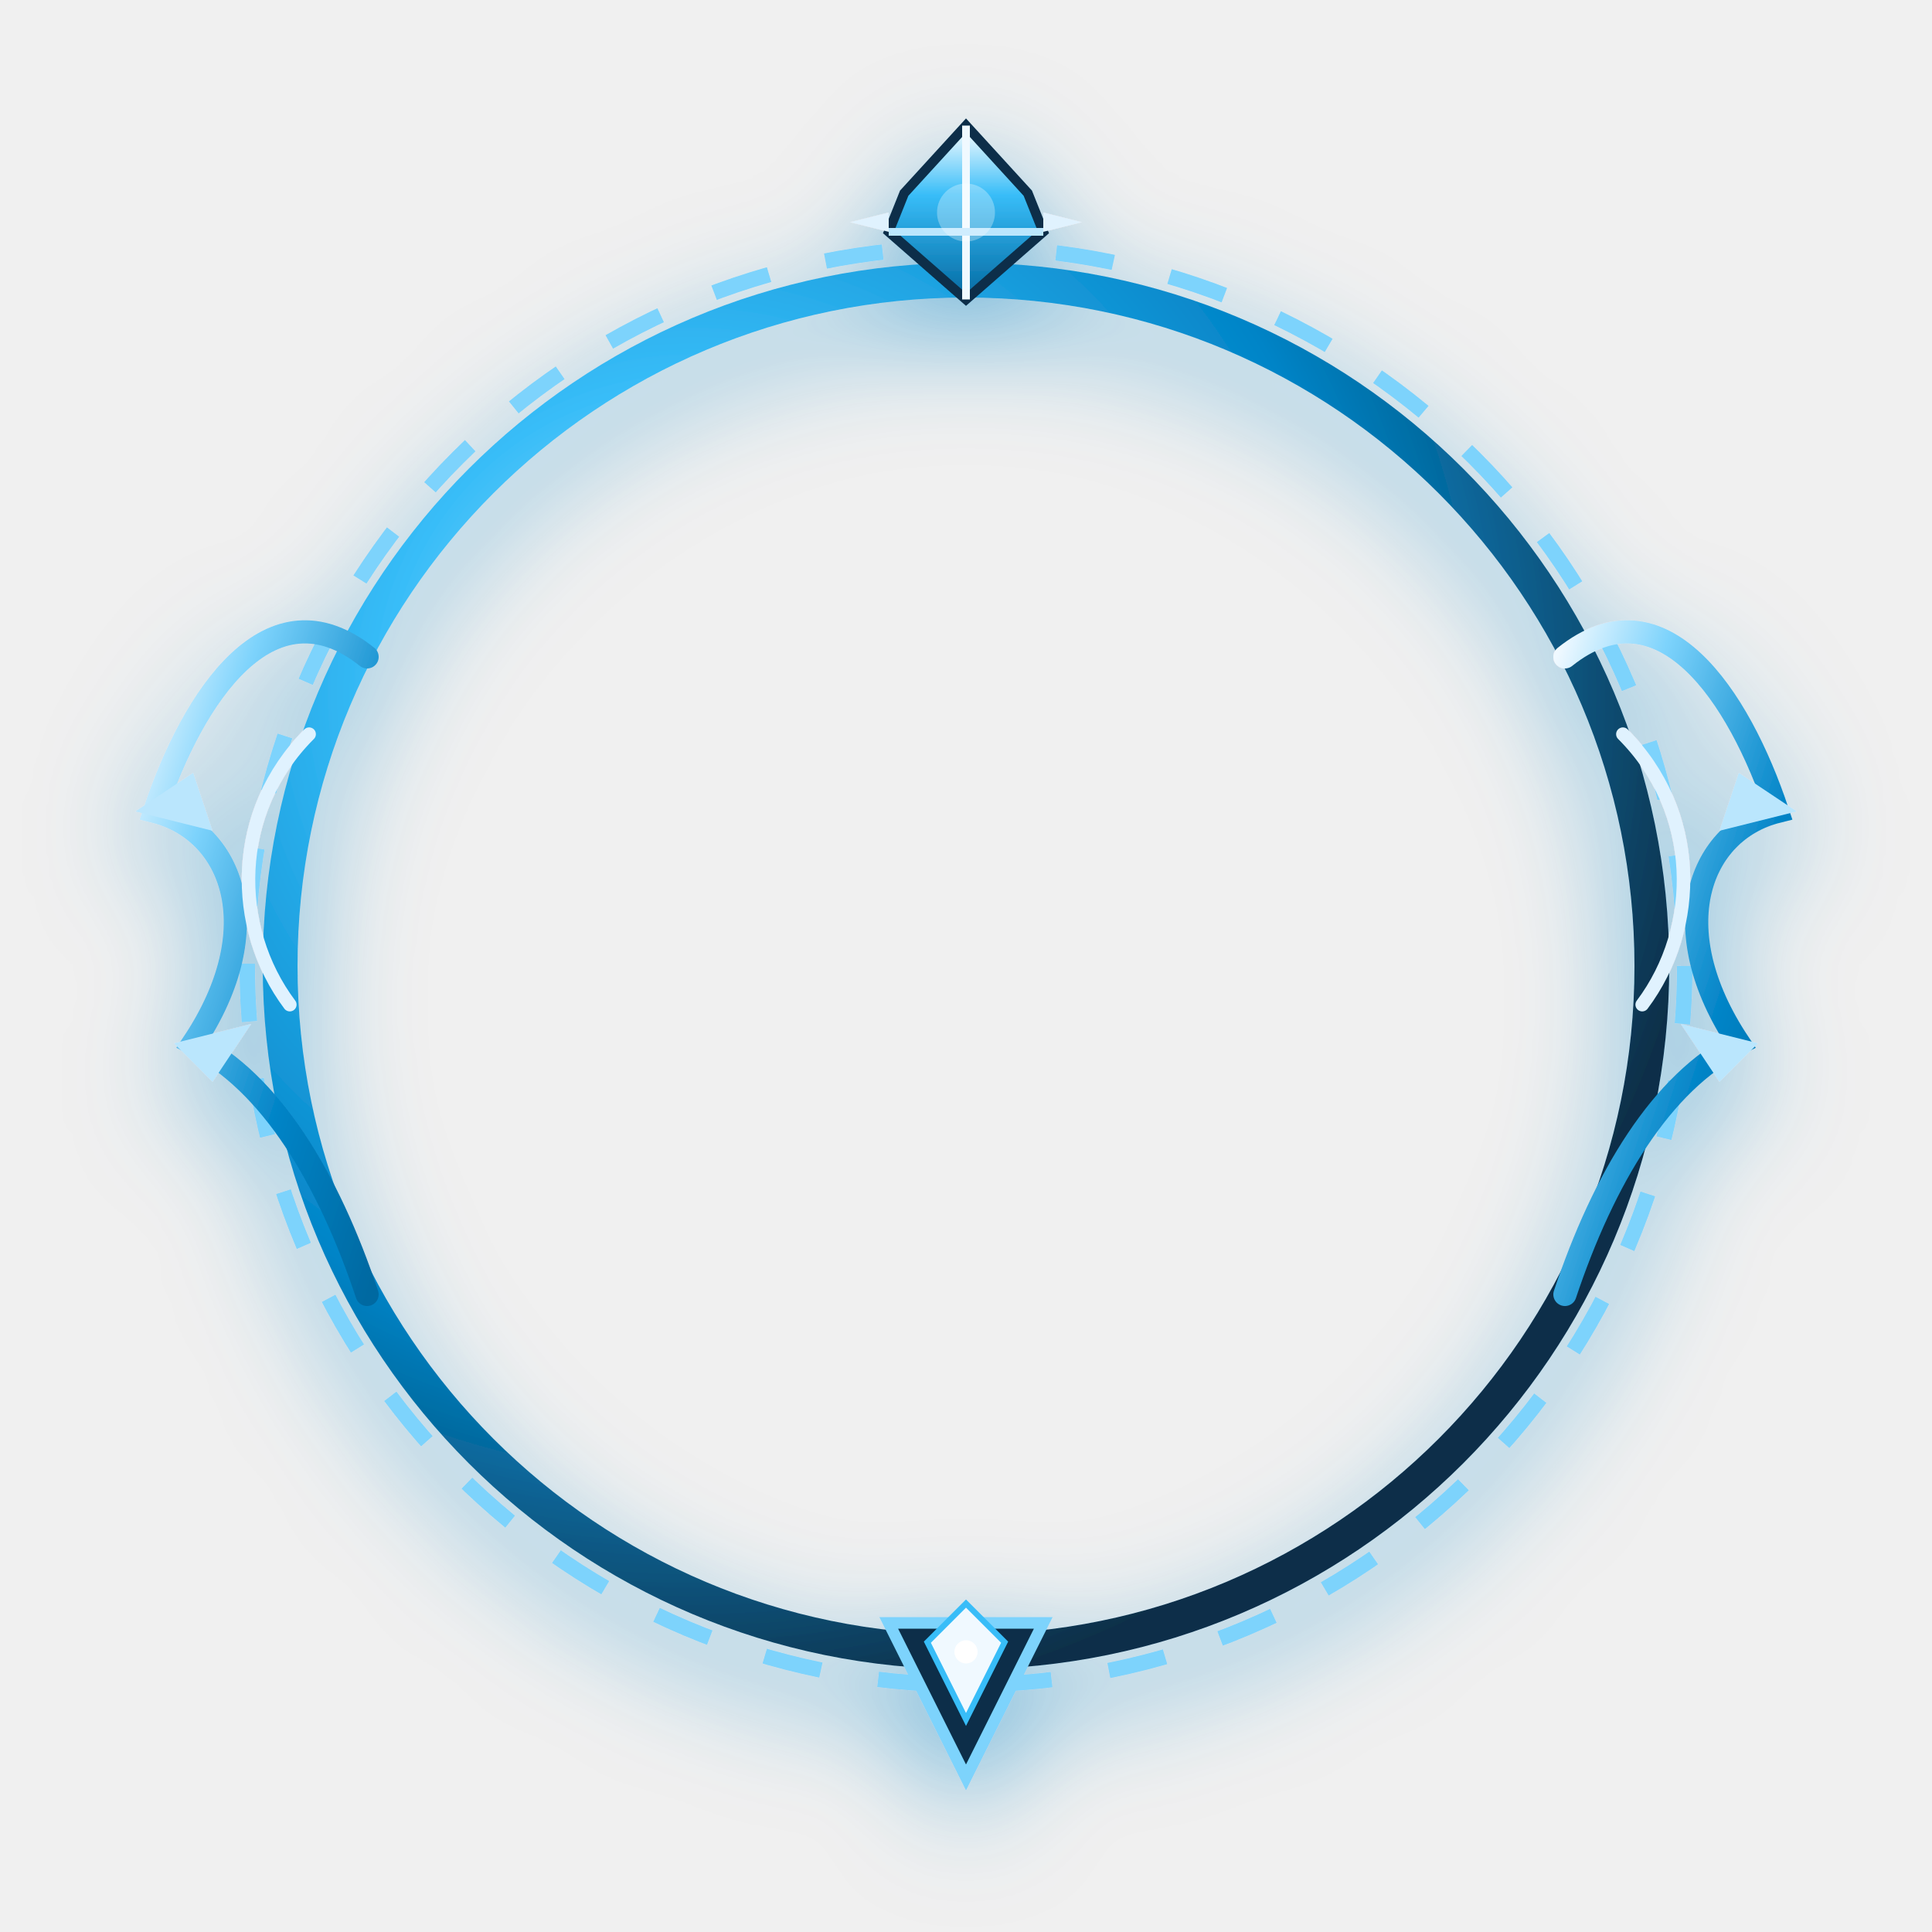
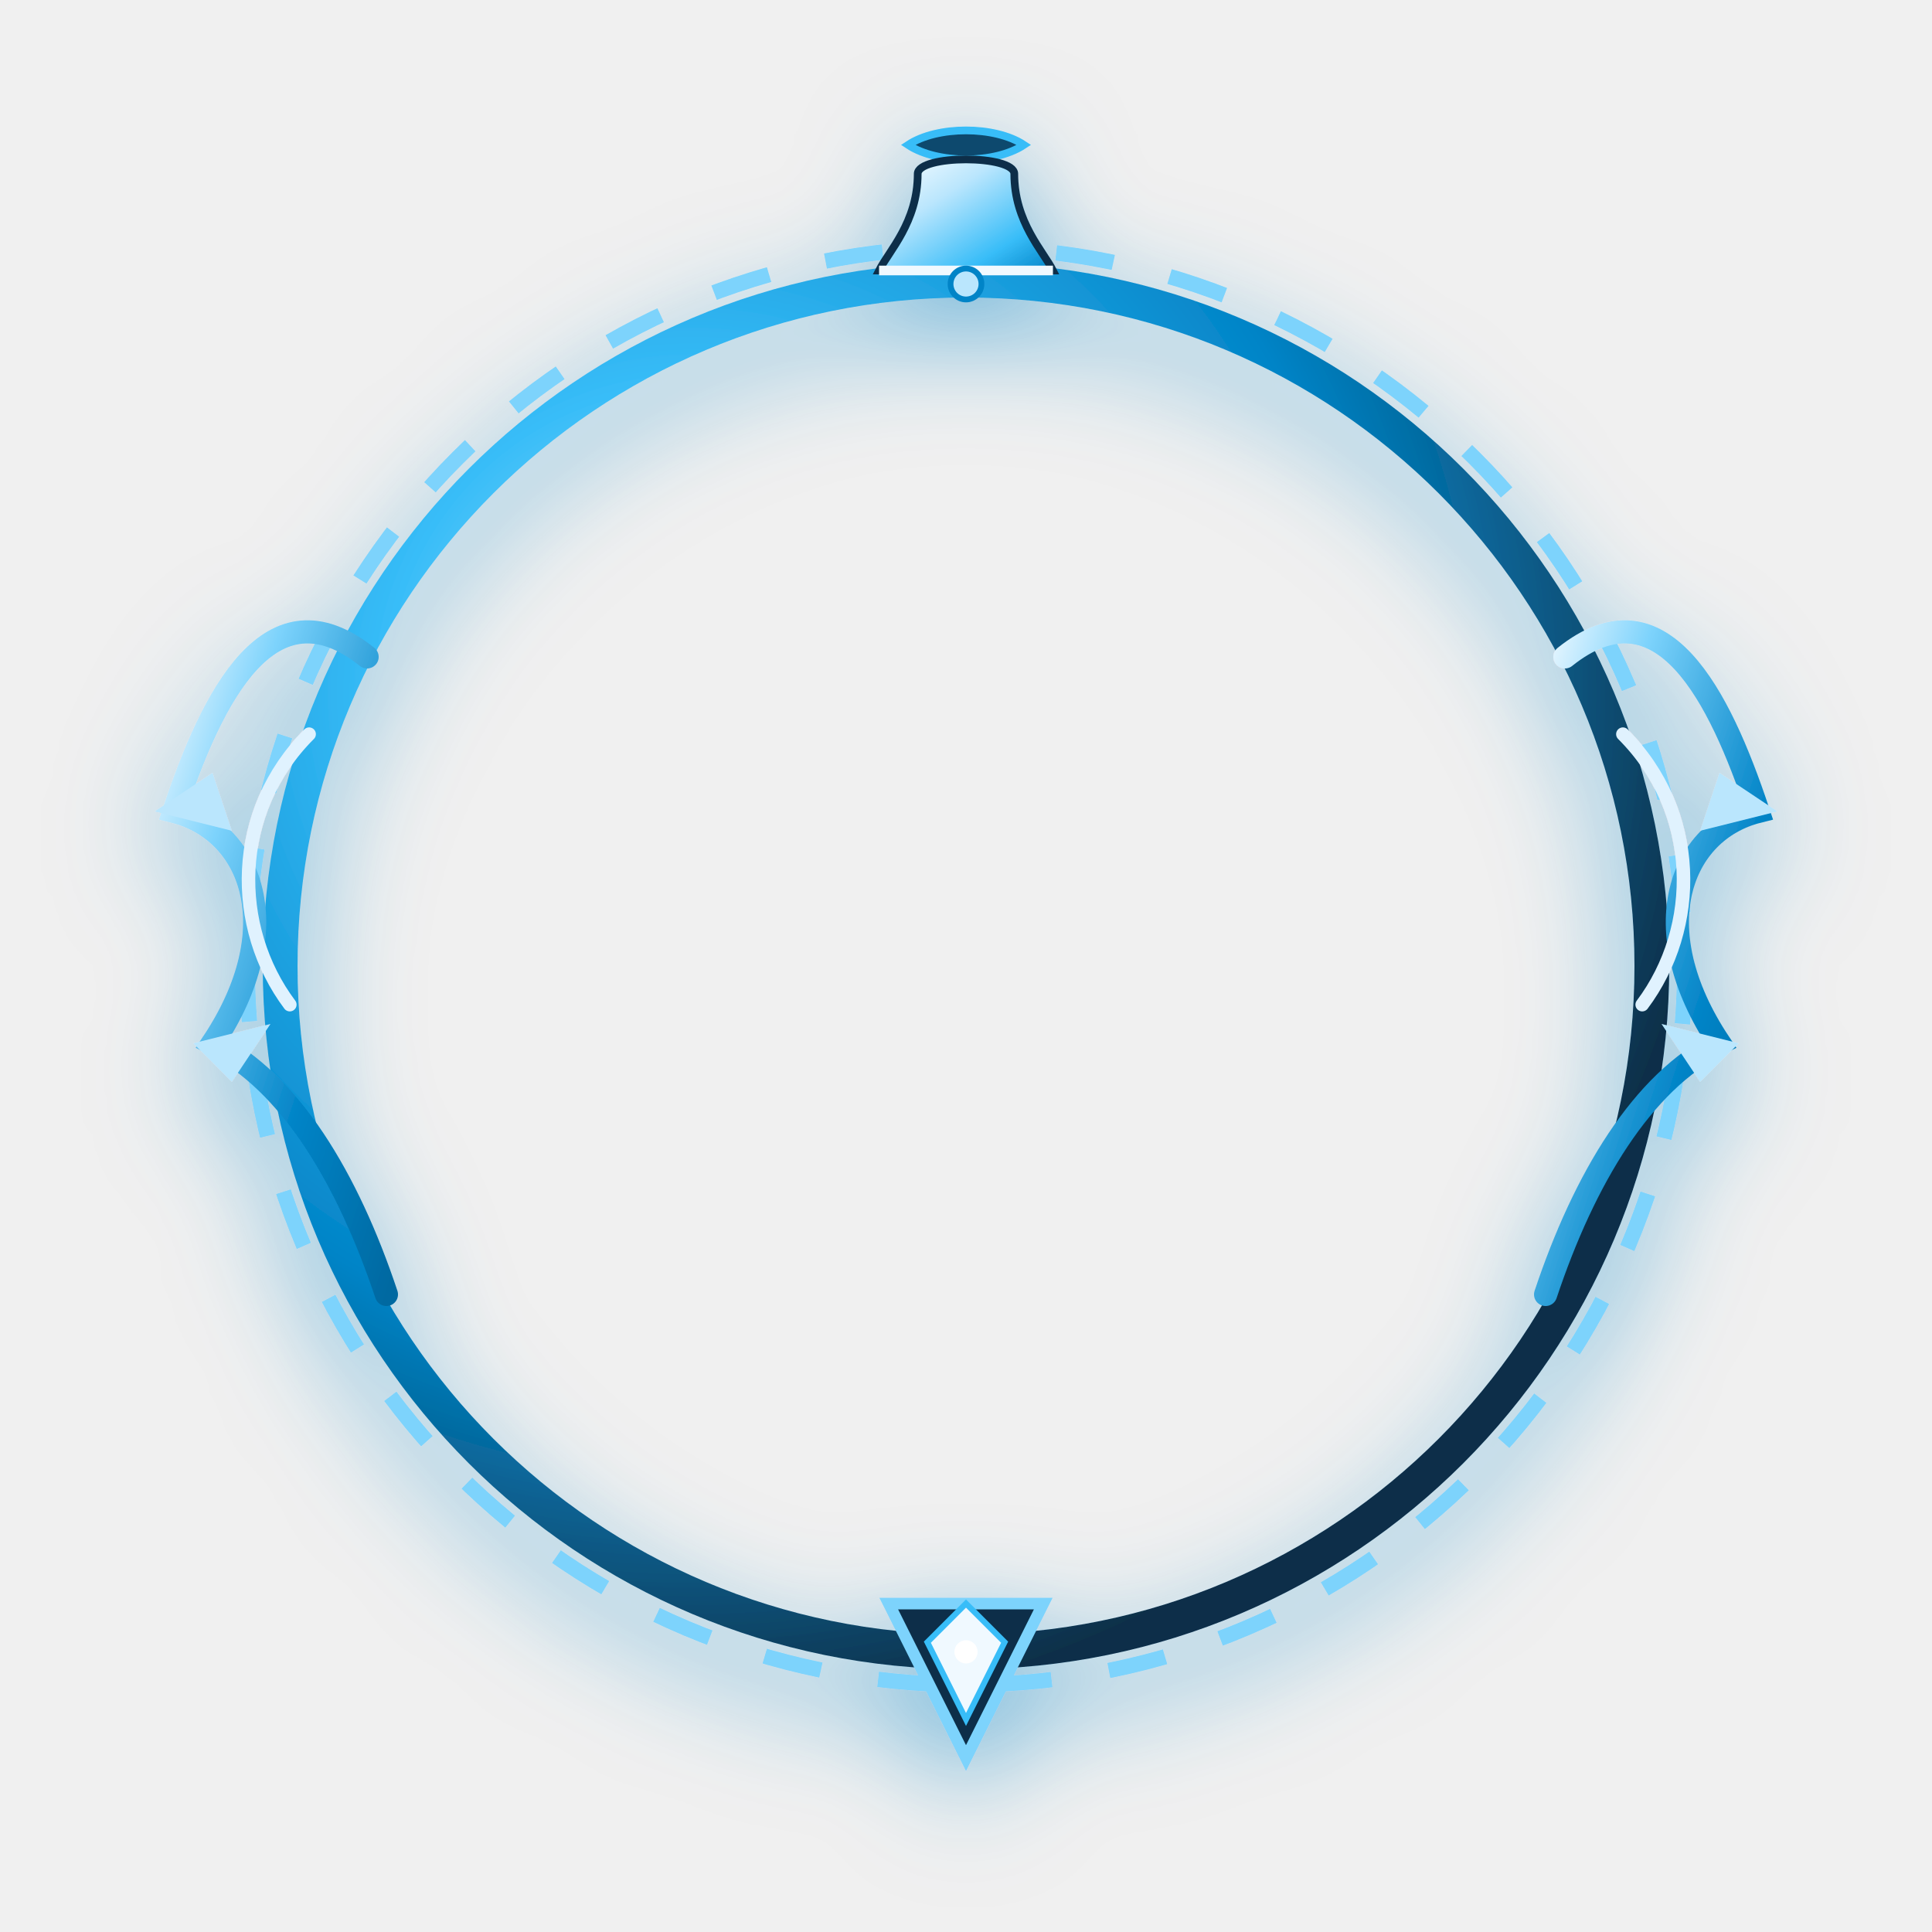
<svg xmlns="http://www.w3.org/2000/svg" viewBox="0 0 100 100" fill="none">
  <defs>
    <radialGradient id="frostGothicRing" cx="30%" cy="30%" r="75%">
      <stop offset="0%" stop-color="#bae6fd" />
      <stop offset="30%" stop-color="#38bdf8" />
      <stop offset="65%" stop-color="#0284c7" />
      <stop offset="90%" stop-color="#0c4a6e" />
      <stop offset="100%" stop-color="#082f49" />
    </radialGradient>
    <linearGradient id="frostSpireGrad" x1="0" y1="0" x2="1" y2="1">
      <stop offset="0%" stop-color="#f0f9ff" />
      <stop offset="25%" stop-color="#7dd3fc" />
      <stop offset="65%" stop-color="#0284c7" />
      <stop offset="100%" stop-color="#0369a1" />
    </linearGradient>
-     <linearGradient id="frostCrystalCore" x1="0.5" y1="0" x2="0.5" y2="1">
+     <linearGradient id="frostBellGrad" x1="0" y1="0" x2="1" y2="1">
      <stop offset="0%" stop-color="#ffffff" />
-       <stop offset="40%" stop-color="#38bdf8" />
-       <stop offset="100%" stop-color="#0369a1" />
+       <stop offset="35%" stop-color="#bae6fd" />
+       <stop offset="75%" stop-color="#38bdf8" />
+       <stop offset="100%" stop-color="#0284c7" />
    </linearGradient>
    <filter id="frostGothicShadow" x="-25%" y="-25%" width="150%" height="150%">
      <feDropShadow dx="0" dy="1.5" stdDeviation="1.5" flood-color="#000" flood-opacity="0.88" />
      <feDropShadow dx="0" dy="1.8" stdDeviation="2.8" flood-color="#0284c7" flood-opacity="0.55" />
    </filter>
  </defs>
  <g filter="url(#frostGothicShadow)">
    <circle cx="50" cy="50" r="35.5" stroke="url(#frostGothicRing)" stroke-width="1.8" />
    <circle cx="50" cy="50" r="37.2" stroke="#7dd3fc" stroke-width="0.8" stroke-dasharray="3 3" />
    <g stroke="url(#frostSpireGrad)" stroke-linecap="round" fill="none">
-       <path d="M19,34 C14,30 10,36 8,42 C12,43 14,48 10,54 C14,56 17,61 19,67" stroke-width="1.2" />
+       <path d="M19,34 C14,30 11,36 9,42 C13,43 15,48 11,54 C15,56 18,61 20,67" stroke-width="1.2" />
      <path d="M16,38 C12,42 12,48 15,52" stroke-width="0.7" stroke="#e0f2fe" />
-       <polygon points="7,42 11,43 10,40" fill="#bae6fd" stroke="none" />
-       <polygon points="9,54 13,53 11,56" fill="#bae6fd" stroke="none" />
+       <polygon points="8,42 12,43 11,40" fill="#bae6fd" stroke="none" />
+       <polygon points="10,54 14,53 12,56" fill="#bae6fd" stroke="none" />
    </g>
    <g stroke="url(#frostSpireGrad)" stroke-linecap="round" fill="none">
-       <path d="M81,34 C86,30 90,36 92,42 C88,43 86,48 90,54 C86,56 83,61 81,67" stroke-width="1.2" />
+       <path d="M81,34 C86,30 89,36 91,42 C87,43 85,48 89,54 C85,56 82,61 80,67" stroke-width="1.2" />
      <path d="M84,38 C88,42 88,48 85,52" stroke-width="0.7" stroke="#e0f2fe" />
-       <polygon points="93,42 89,43 90,40" fill="#bae6fd" stroke="none" />
-       <polygon points="91,54 87,53 89,56" fill="#bae6fd" stroke="none" />
+       <polygon points="92,42 88,43 89,40" fill="#bae6fd" stroke="none" />
+       <polygon points="90,54 86,53 88,56" fill="#bae6fd" stroke="none" />
    </g>
-     <polygon points="50,92 46,84 54,84" fill="#082f49" stroke="#7dd3fc" stroke-width="0.6" />
+     <polygon points="50,91 46,83 54,83" fill="#082f49" stroke="#7dd3fc" stroke-width="0.6" />
    <polygon points="50,89 48,85 50,83 52,85" fill="#f0f9ff" stroke="#38bdf8" stroke-width="0.3" />
    <circle cx="50" cy="85.5" r="0.6" fill="#ffffff" />
    <g transform="translate(50, 11)">
-       <polygon points="0,-4.5 3.2,-1 4,1 0,4.5 -4,1 -3.2,-1" fill="url(#frostCrystalCore)" stroke="#082f49" stroke-width="0.5" />
-       <line x1="0" y1="-4.5" x2="0" y2="4.5" stroke="#f0f9ff" stroke-width="0.4" />
-       <line x1="-4" y1="1" x2="4" y2="1" stroke="#bae6fd" stroke-width="0.4" />
-       <polygon points="-4,1 -6,0.5 -4,0" fill="#e0f2fe" />
-       <polygon points="4,1 6,0.5 4,0" fill="#e0f2fe" />
-       <circle cx="0" cy="0" r="1.5" fill="#ffffff" opacity="0.3">
-         <animate attributeName="opacity" values="0.3; 0.9; 0.3; 0.8; 0.3; 0.3" keyTimes="0; 0.08; 0.16; 0.24; 0.32; 1" dur="7s" repeatCount="indefinite" />
-         <animate attributeName="r" values="1.2; 2.2; 1.2; 2.0; 1.2; 1.2" keyTimes="0; 0.08; 0.16; 0.24; 0.32; 1" dur="7s" repeatCount="indefinite" />
-       </circle>
+       <path d="M-3,-3.5 C-1.5,-4.5 1.5,-4.5 3,-3.5 C1.5,-2.5 -1.5,-2.5 -3,-3.5 Z" fill="#0c4a6e" stroke="#38bdf8" stroke-width="0.4" />
+       <path d="M-2.5,-2 C-2.5,-3 2.5,-3 2.5,-2 C2.5,0.5 4,2 4.5,3 L-4.5,3 C-4,2 -2.5,0.5 -2.5,-2 Z" fill="url(#frostBellGrad)" stroke="#082f49" stroke-width="0.4" />
+       <line x1="-4.5" y1="3" x2="4.5" y2="3" stroke="#f0f9ff" stroke-width="0.5" />
+       <circle cx="0" cy="3.7" r="0.8" fill="#bae6fd" stroke="#0284c7" stroke-width="0.3" />
+       <path d="M0,-3 L0.8,-0.8 L3,0 L0.8,0.8 L0,3 L-0.8,0.8 L-3,0 L-0.8,-0.8 Z" fill="#ffffff" opacity="0">
+         <animate attributeName="opacity" values="0; 0; 1; 0; 0" keyTimes="0; 0.18; 0.22; 0.28; 1" dur="7.5s" repeatCount="indefinite" />
+         <animateTransform attributeName="transform" type="scale" values="0.5; 0.5; 1.3; 0.5; 0.5" keyTimes="0; 0.18; 0.22; 0.28; 1" dur="7.5s" repeatCount="indefinite" />
+       </path>
    </g>
  </g>
</svg>
